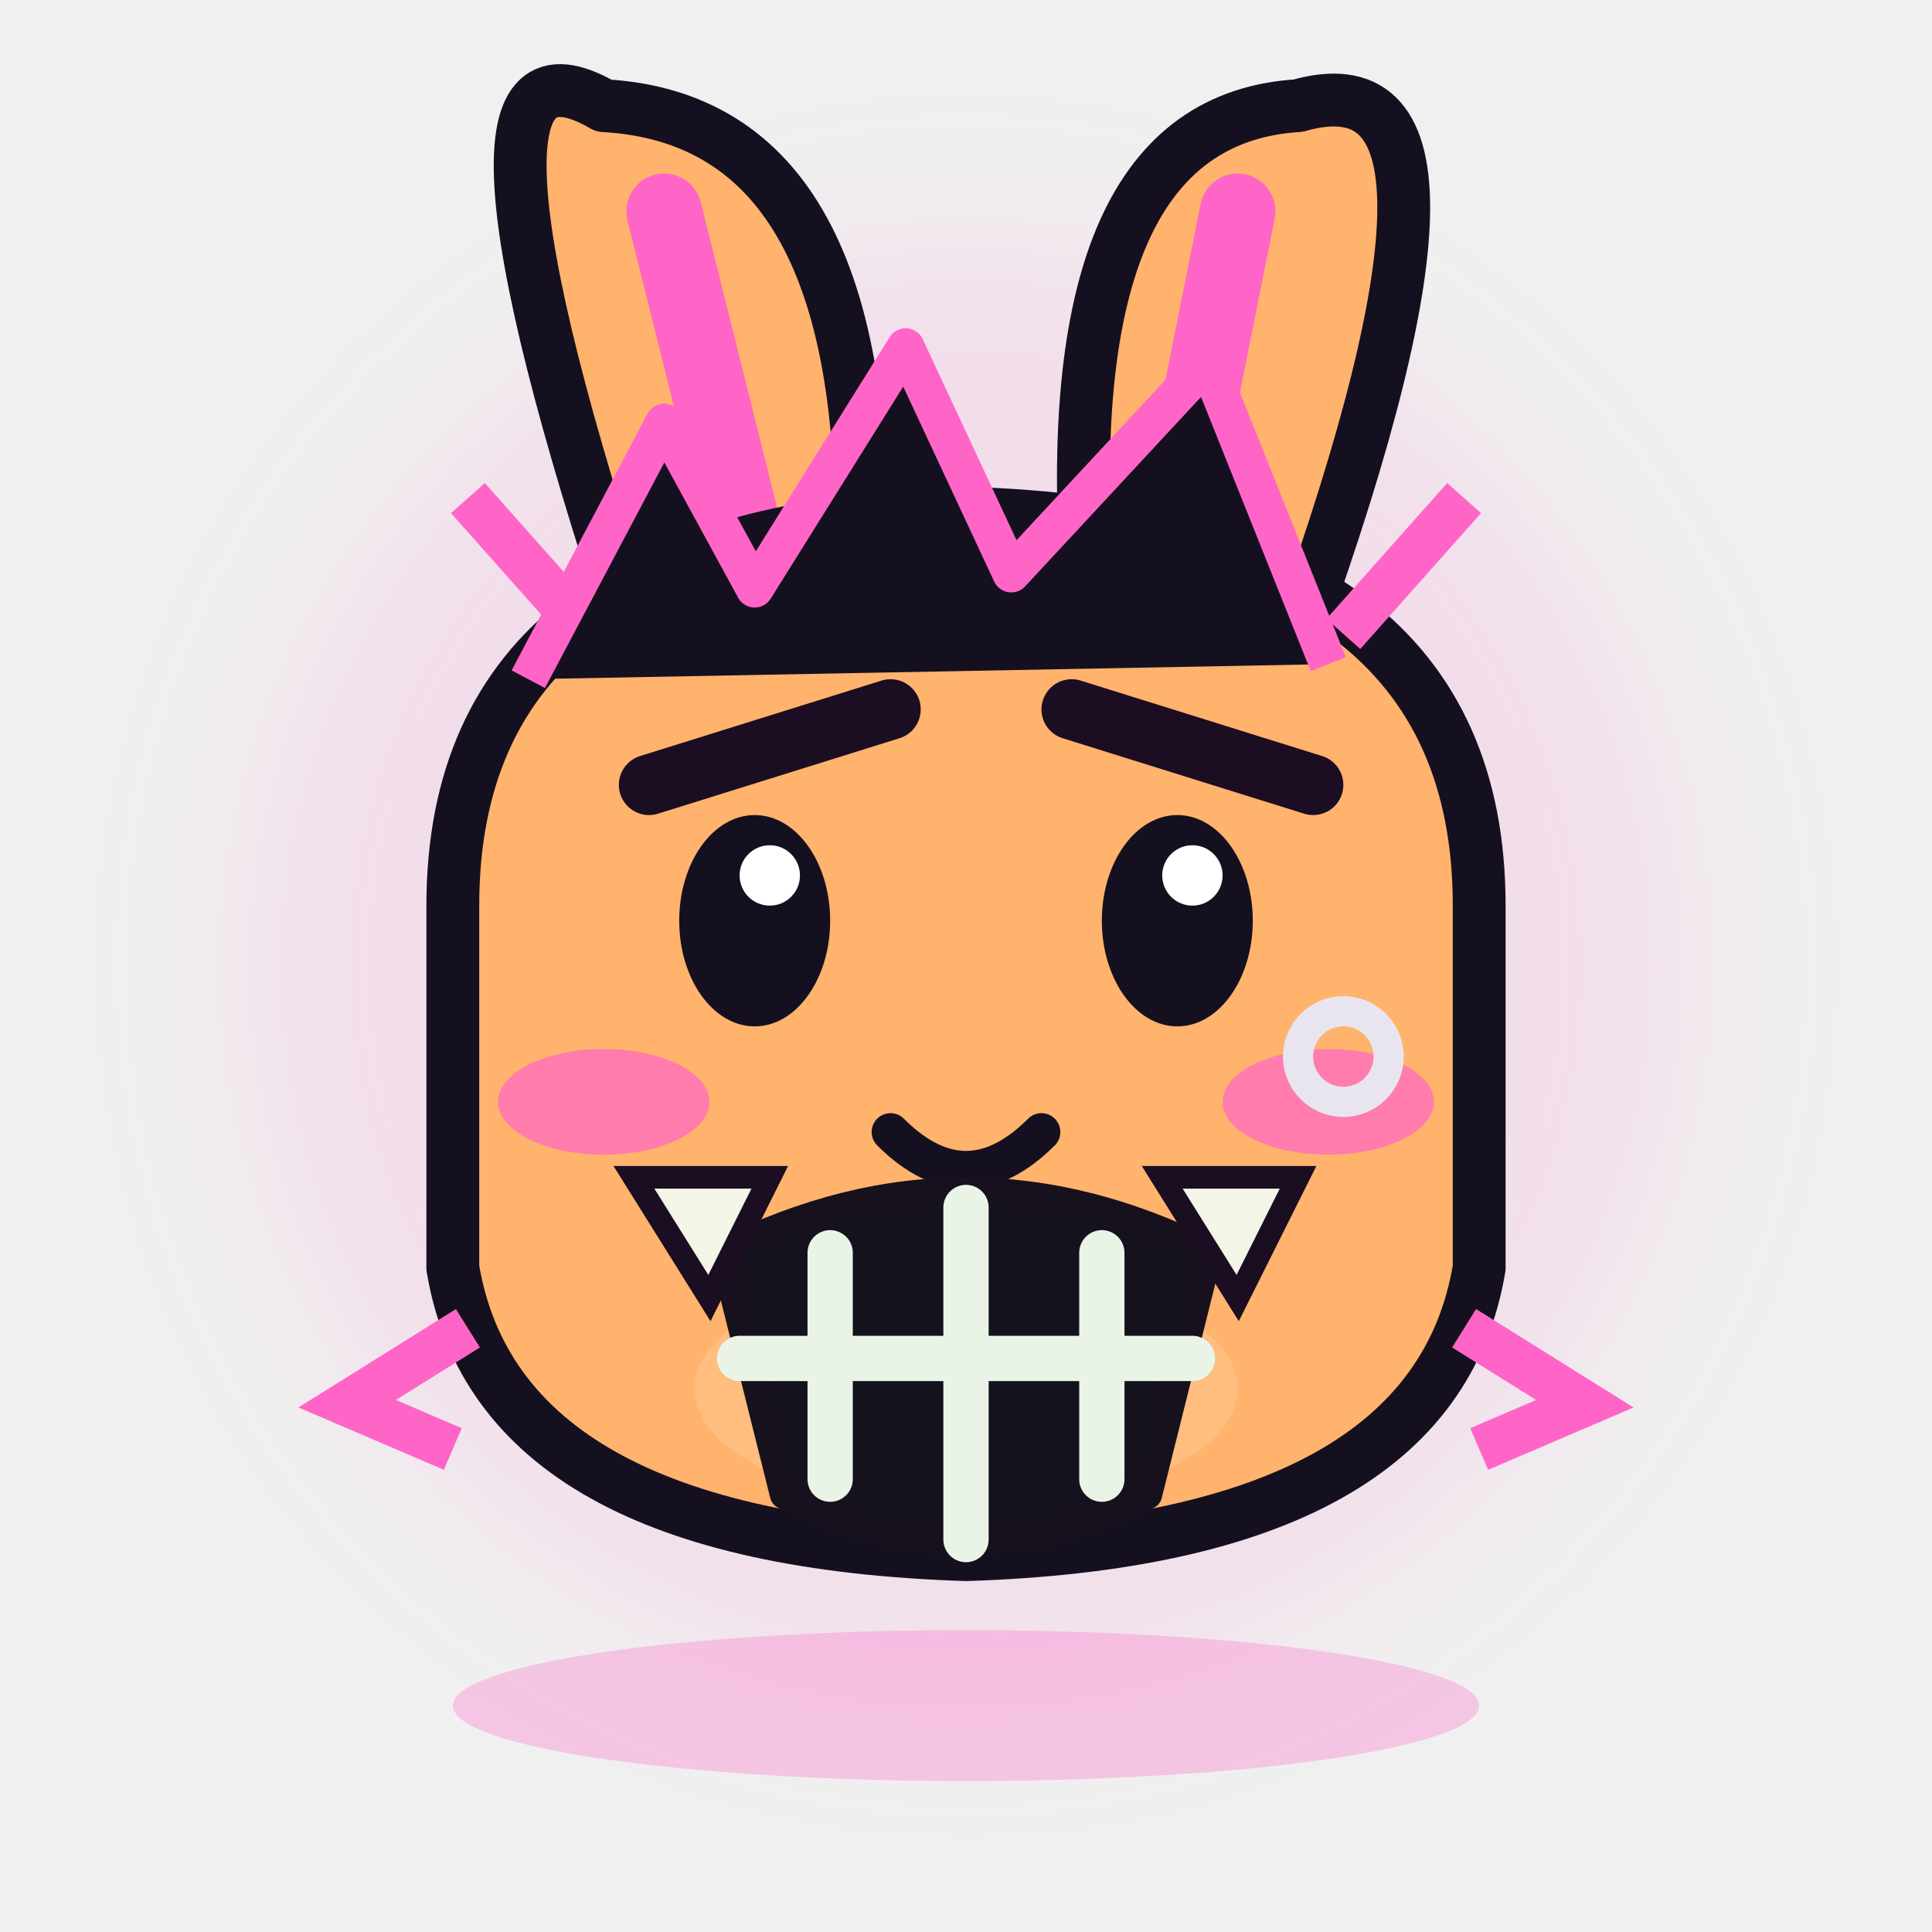
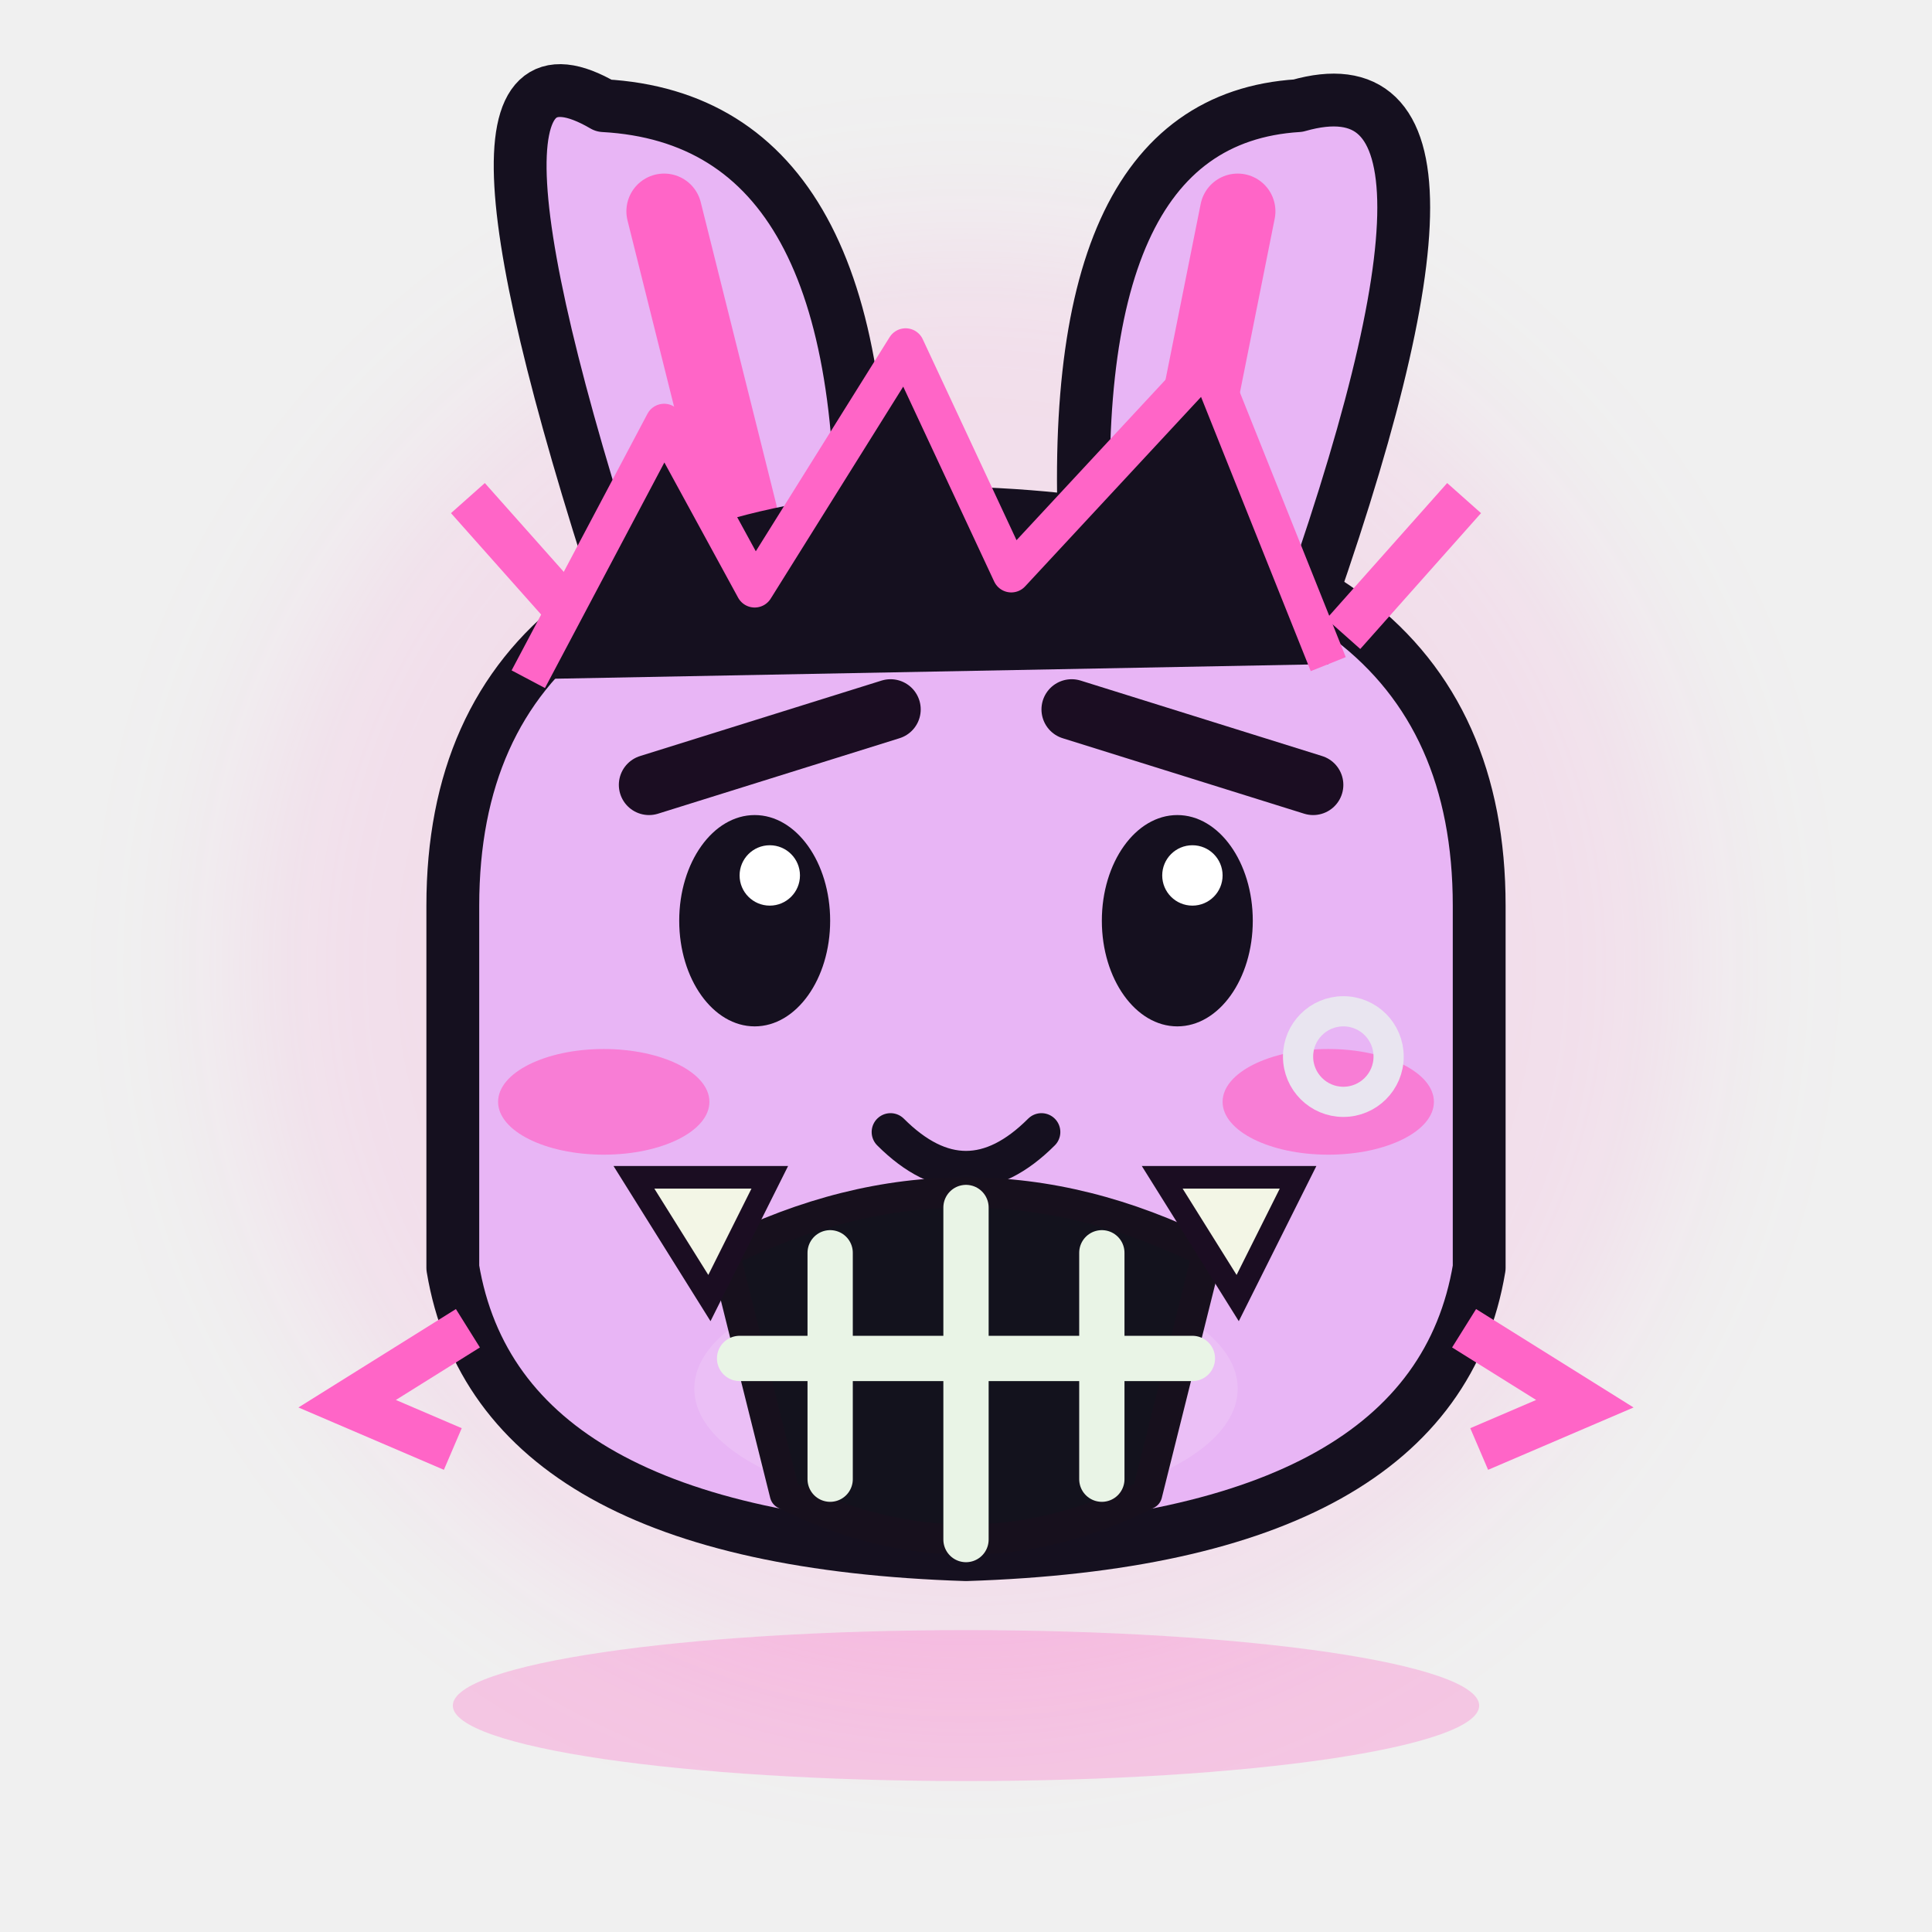
<svg xmlns="http://www.w3.org/2000/svg" viewBox="0 0 128 128" role="img" aria-label="CINDERFANG dark neon skeleton mascot">
  <defs>
    <filter id="halo" x="-50%" y="-50%" width="200%" height="200%">
      <feGaussianBlur stdDeviation="5" />
    </filter>
  </defs>
  <ellipse cx="64" cy="113" rx="34" ry="5" fill="#ff65c7" opacity=".3" />
  <circle cx="64" cy="64" r="48" fill="#ff65c7" opacity=".13" filter="url(#halo)" />
-   <path d="M42 42 Q28 0 40 7 Q58 8 57 38 M72 38 Q70 8 86 7 Q100 3 86 42" fill="#ffb36c" stroke="#15101f" stroke-width="3.5" stroke-linejoin="round" />
+   <path d="M42 42 Q28 0 40 7 Q58 8 57 38 M72 38 Q70 8 86 7 Q100 3 86 42" fill="#e8b5f5" stroke="#15101f" stroke-width="3.5" stroke-linejoin="round" />
  <path d="M44 14 49 34M82 14 78 34" stroke="#ff65c7" stroke-width="5" stroke-linecap="round" />
-   <path d="M30 60 Q30 35 64 34 Q98 35 98 60 L98 84 Q95 102 64 103 Q33 102 30 84Z" fill="#ffb36c" stroke="#15101f" stroke-width="3.5" stroke-linejoin="round" />
+   <path d="M30 60 Q30 35 64 34 Q98 35 98 60 L98 84 Q95 102 64 103 Q33 102 30 84Z" fill="#e8b5f5" stroke="#15101f" stroke-width="3.5" stroke-linejoin="round" />
  <ellipse cx="64" cy="92" rx="18" ry="8" fill="#fff" opacity=".14" />
  <ellipse cx="50" cy="61" rx="5" ry="7" fill="#15101f" />
  <ellipse cx="78" cy="61" rx="5" ry="7" fill="#15101f" />
  <circle cx="51" cy="58" r="2" fill="#fff" />
  <circle cx="79" cy="58" r="2" fill="#fff" />
  <path d="M59 75 Q64 80 69 75" fill="none" stroke="#15101f" stroke-width="2.5" stroke-linecap="round" />
  <ellipse cx="40" cy="73" rx="7" ry="3.5" fill="#ff65c7" opacity=".7" />
  <ellipse cx="88" cy="73" rx="7" ry="3.5" fill="#ff65c7" opacity=".7" />
  <path d="M54 89Q64 96 74 89" stroke="#ff65c7" stroke-width="3" fill="none" stroke-linecap="round" />
  <g aria-hidden="true" stroke="#17101d" stroke-linejoin="round">
    <path d="M48 83 Q64 75 80 83 L76 99 Q64 105 52 99Z" fill="#13121d" stroke-width="2" />
    <path d="M55 83v15M64 80v22M73 83v15M49 90h30" stroke="#e9f4e6" stroke-width="3" stroke-linecap="round" />
    <path d="M39 42l-8-9m58 9 8-9" stroke="#ff65c7" stroke-width="3" />
  </g>
  <g aria-hidden="true">
    <path d="M35 45 44 28 50 39 60 23 67 38 80 24 88 44" fill="#15101f" stroke="#ff65c7" stroke-width="2.5" stroke-linejoin="round" />
    <path d="M43 52l16-5M71 47l16 5" stroke="#1b0d22" stroke-width="4" stroke-linecap="round" />
    <path d="M42 78h9l-4 8zM77 78h9l-4 8z" fill="#f3f6e6" stroke="#1b0d22" stroke-width="1.5" />
    <path d="M31 88l-8 5 7 3M97 88l8 5-7 3" fill="none" stroke="#ff65c7" stroke-width="3" />
    <circle cx="89" cy="70" r="3" fill="none" stroke="#e9e5f0" stroke-width="2" />
  </g>
</svg>
